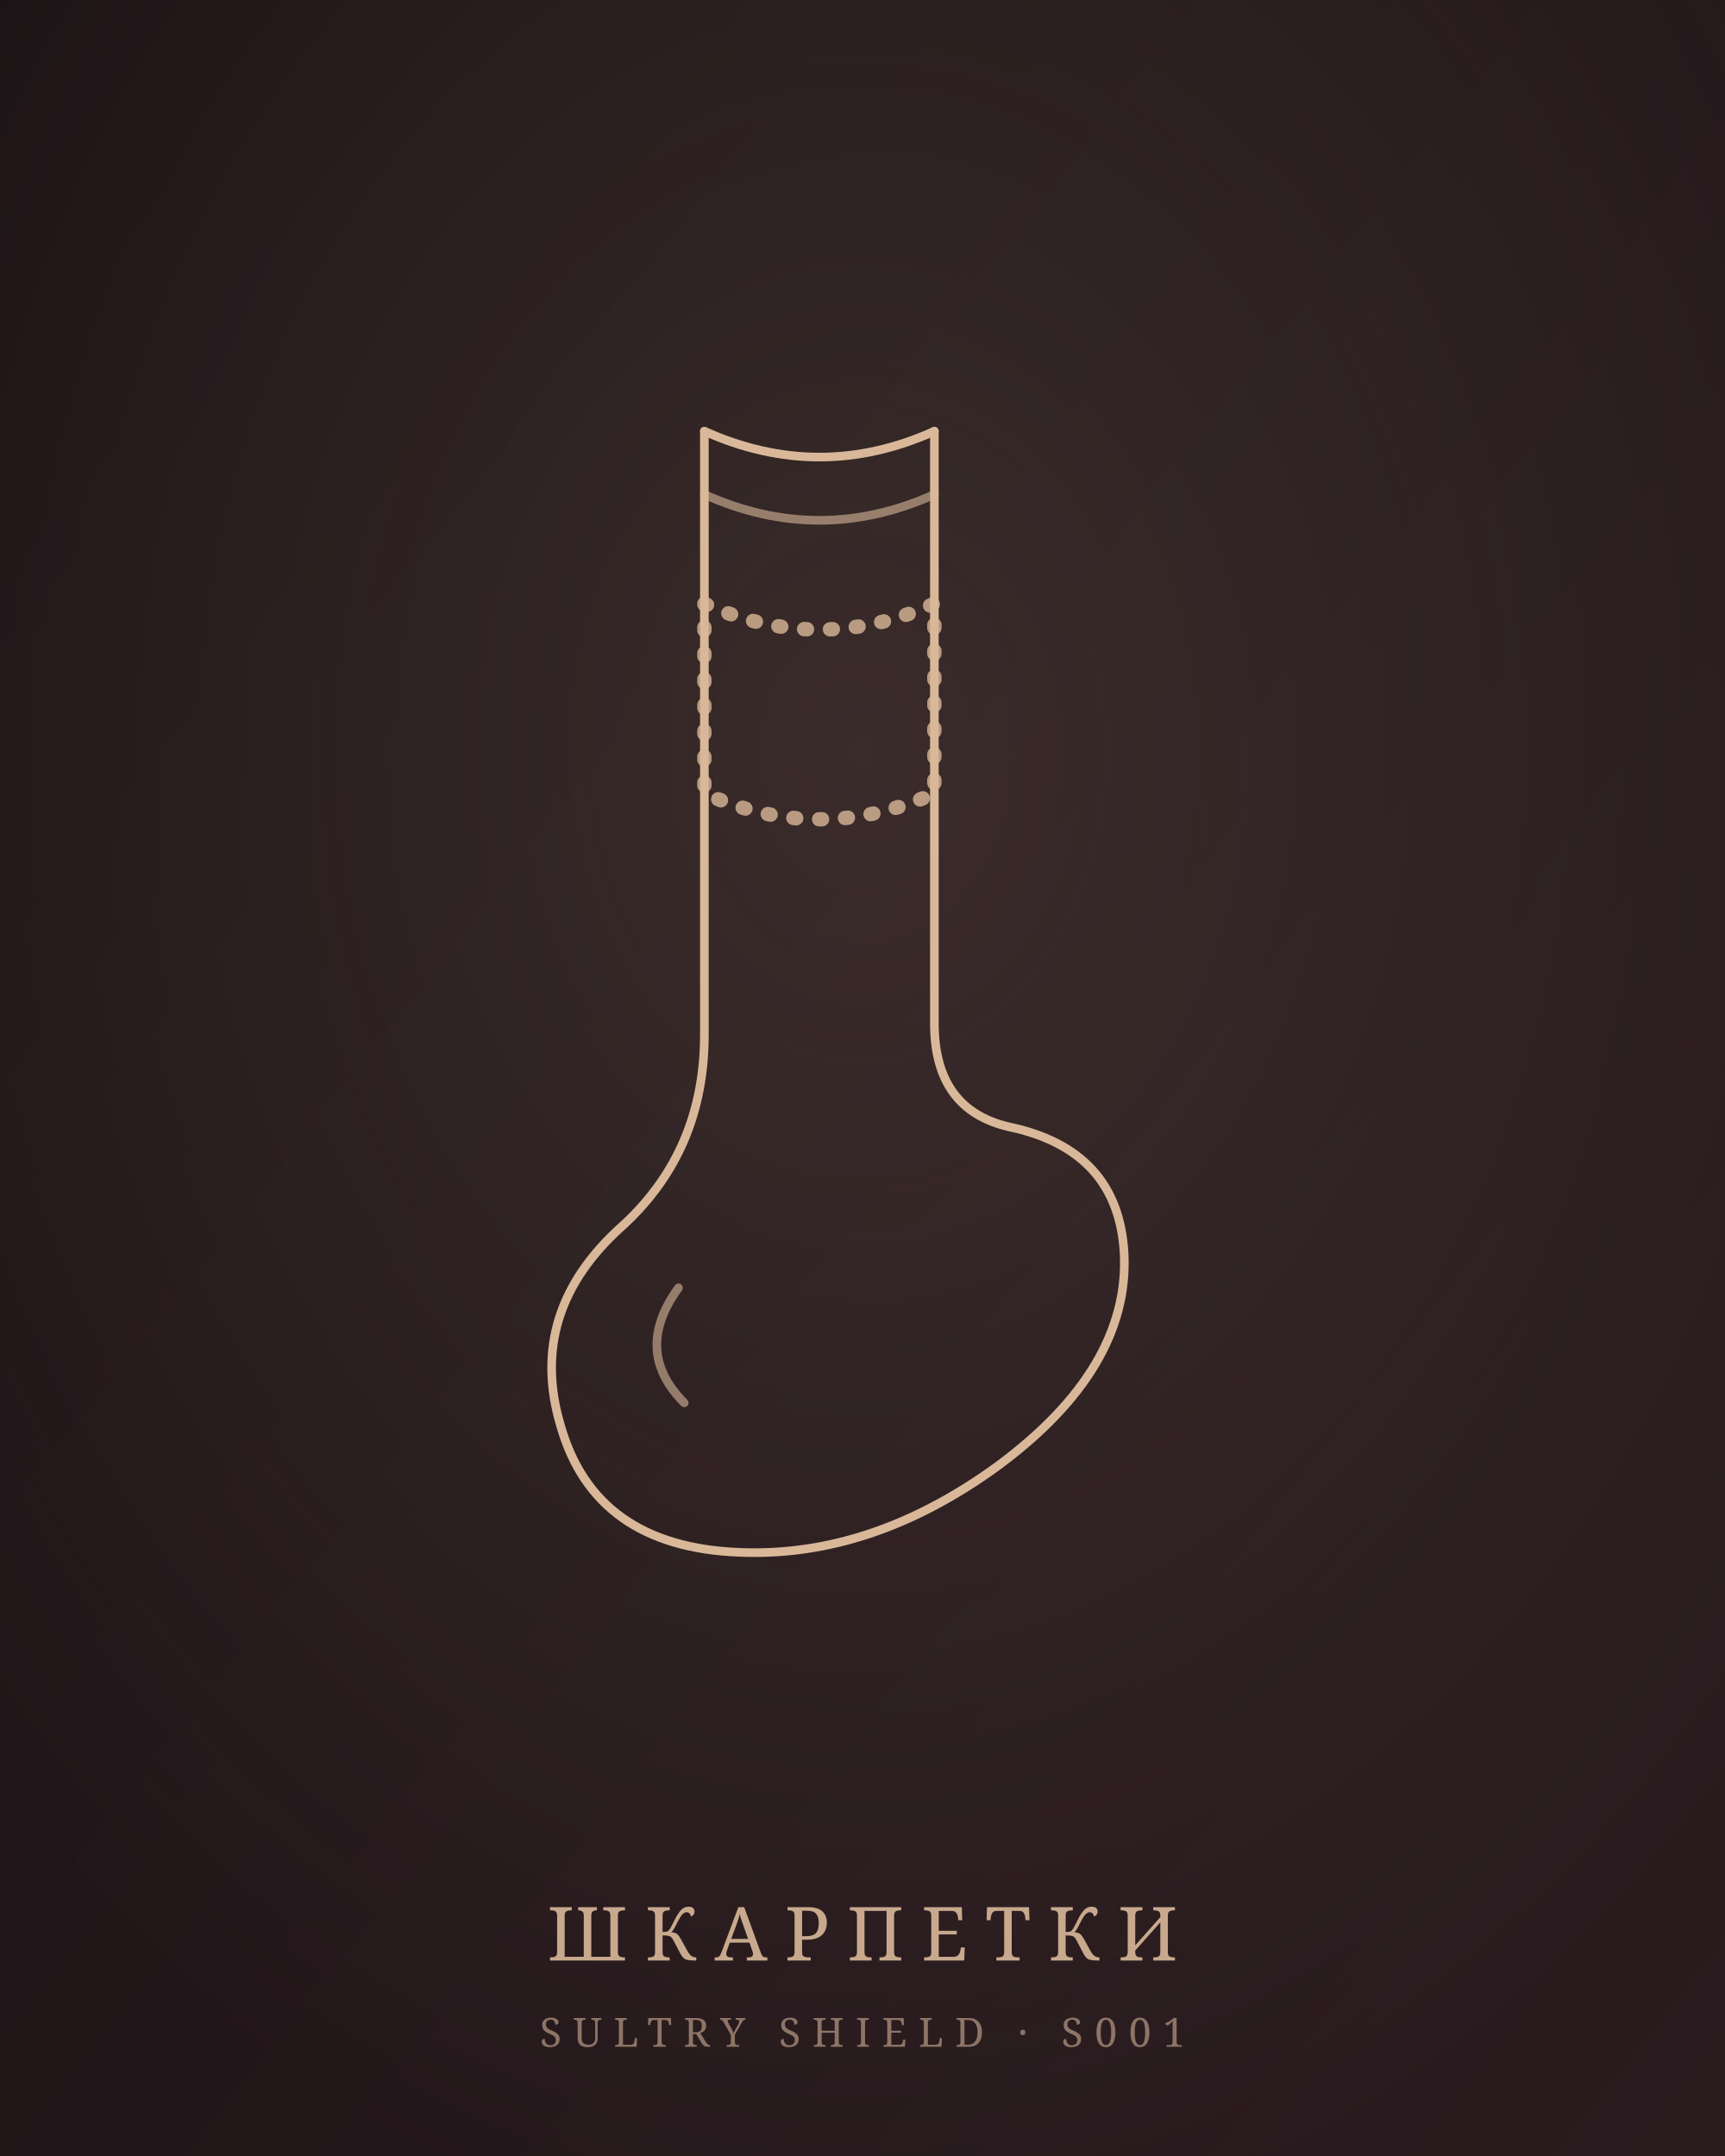
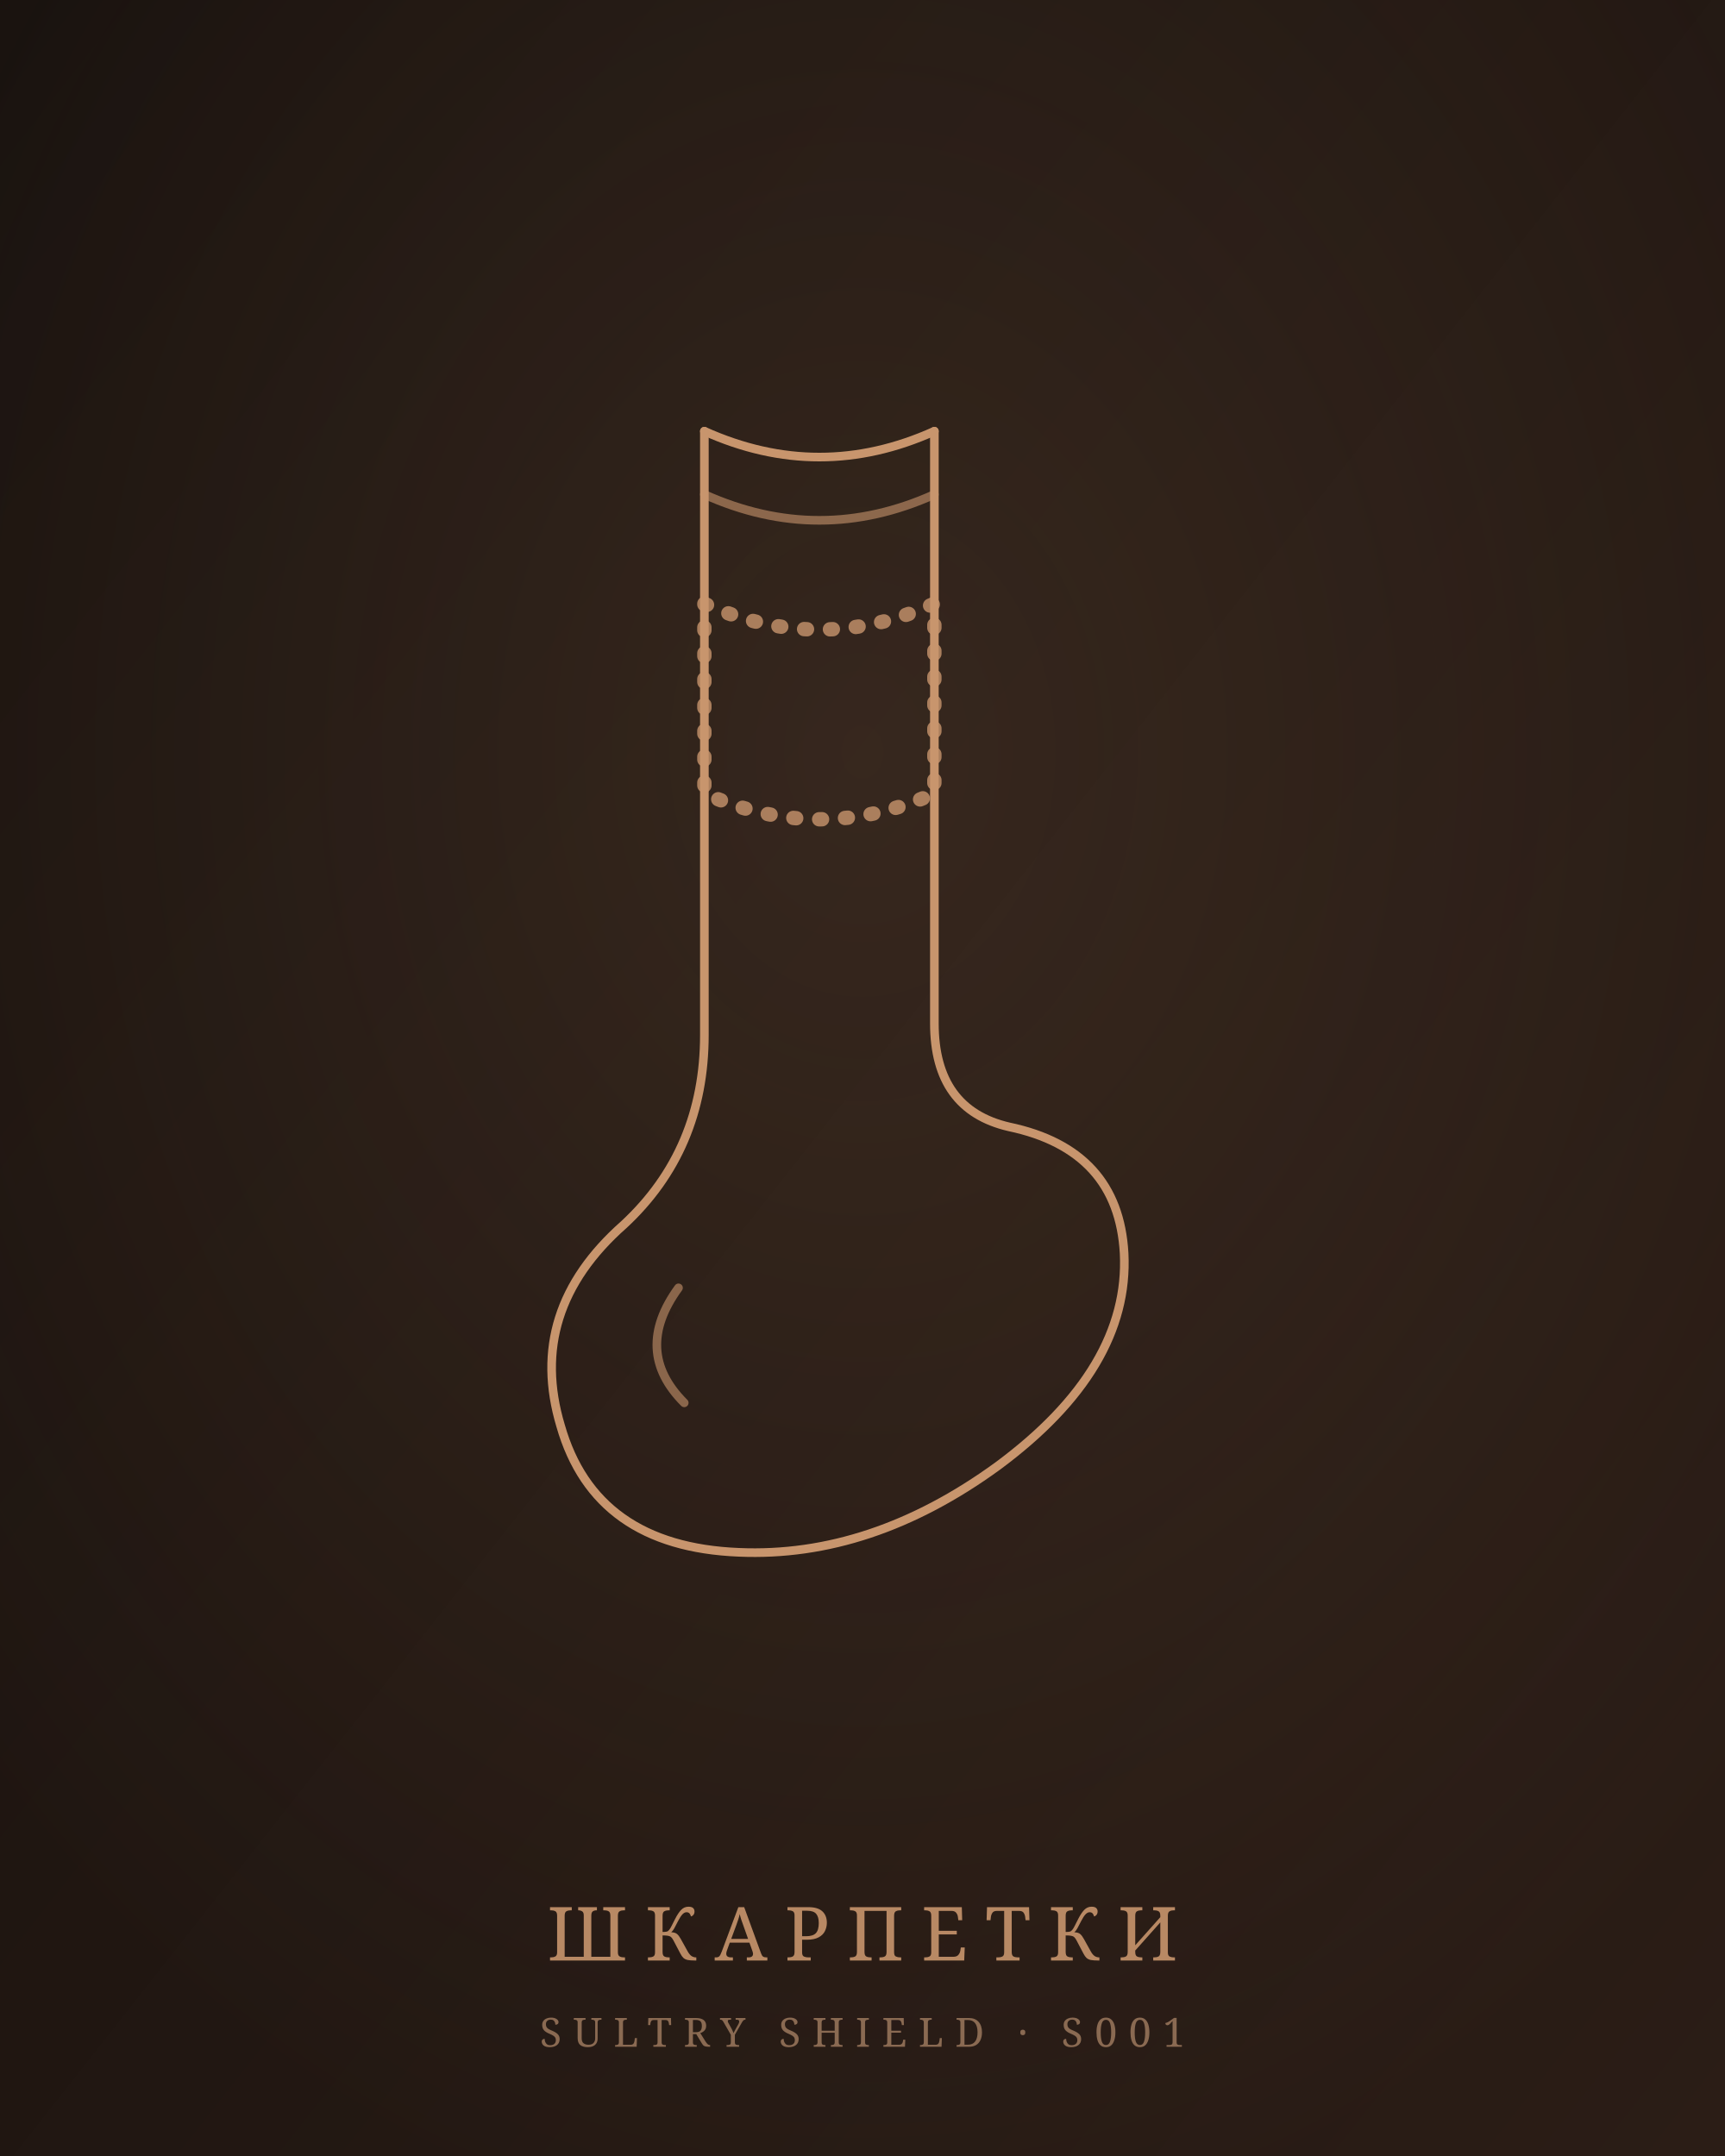
<svg xmlns="http://www.w3.org/2000/svg" viewBox="0 0 600 750" role="img" aria-label="Шкарпетки Sultry Shield">
  <defs>
    <linearGradient id="bg" x1="0" y1="0" x2="1" y2="1">
-       <stop offset="0" stop-color="#1a1114" />
-       <stop offset="1" stop-color="#2a1b1f" />
+       <stop offset="0" stop-color="#16100d" />
+       <stop offset="1" stop-color="#2b1d16" />
    </linearGradient>
    <radialGradient id="glow" cx="0.5" cy="0.35" r="0.7">
-       <stop offset="0" stop-color="#d9b899" stop-opacity="0.14" />
-       <stop offset="1" stop-color="#d9b899" stop-opacity="0" />
+       <stop offset="0" stop-color="#c8956d" stop-opacity="0.14" />
+       <stop offset="1" stop-color="#c8956d" stop-opacity="0" />
    </radialGradient>
  </defs>
  <rect width="600" height="750" fill="url(#bg)" />
  <rect width="600" height="750" fill="url(#glow)" />
-   <g fill="none" stroke="#d9b899" stroke-width="3" stroke-linecap="round" stroke-linejoin="round">
+   <g fill="none" stroke="#c8956d" stroke-width="3" stroke-linecap="round" stroke-linejoin="round">
    <path d="M245 150 l0 210 q0 40 -28 66 q-34 30 -22 70 q12 42 62 44 q46 2 90 -30 q46 -34 44 -74 q-2 -36 -40 -44 q-26 -6 -26 -36 l0 -206" />
    <path d="M245 150 q40 18 80 0" />
    <path d="M245 172 q40 18 80 0" stroke-opacity="0.6" />
    <path d="M245 210 q40 18 80 0 l0 66 q-40 18 -80 0 z" stroke-dasharray="1 8" stroke-width="5" stroke-opacity="0.8" />
    <path d="M236 448 q-16 22 2 40" stroke-opacity="0.6" />
  </g>
-   <text x="300" y="682" text-anchor="middle" font-family="Georgia, serif" font-size="26" letter-spacing="6" fill="#d9b899" opacity="0.9">ШКАРПЕТКИ</text>
-   <text x="300" y="712" text-anchor="middle" font-family="Georgia, serif" font-size="14" letter-spacing="4" fill="#8d7466">SULTRY SHIELD · S001</text>
+   <text x="300" y="682" text-anchor="middle" font-family="Georgia, serif" font-size="26" letter-spacing="6" fill="#c8956d" opacity="0.9">ШКАРПЕТКИ</text>
+   <text x="300" y="712" text-anchor="middle" font-family="Georgia, serif" font-size="14" letter-spacing="4" fill="#8a6a52">SULTRY SHIELD · S001</text>
</svg>
